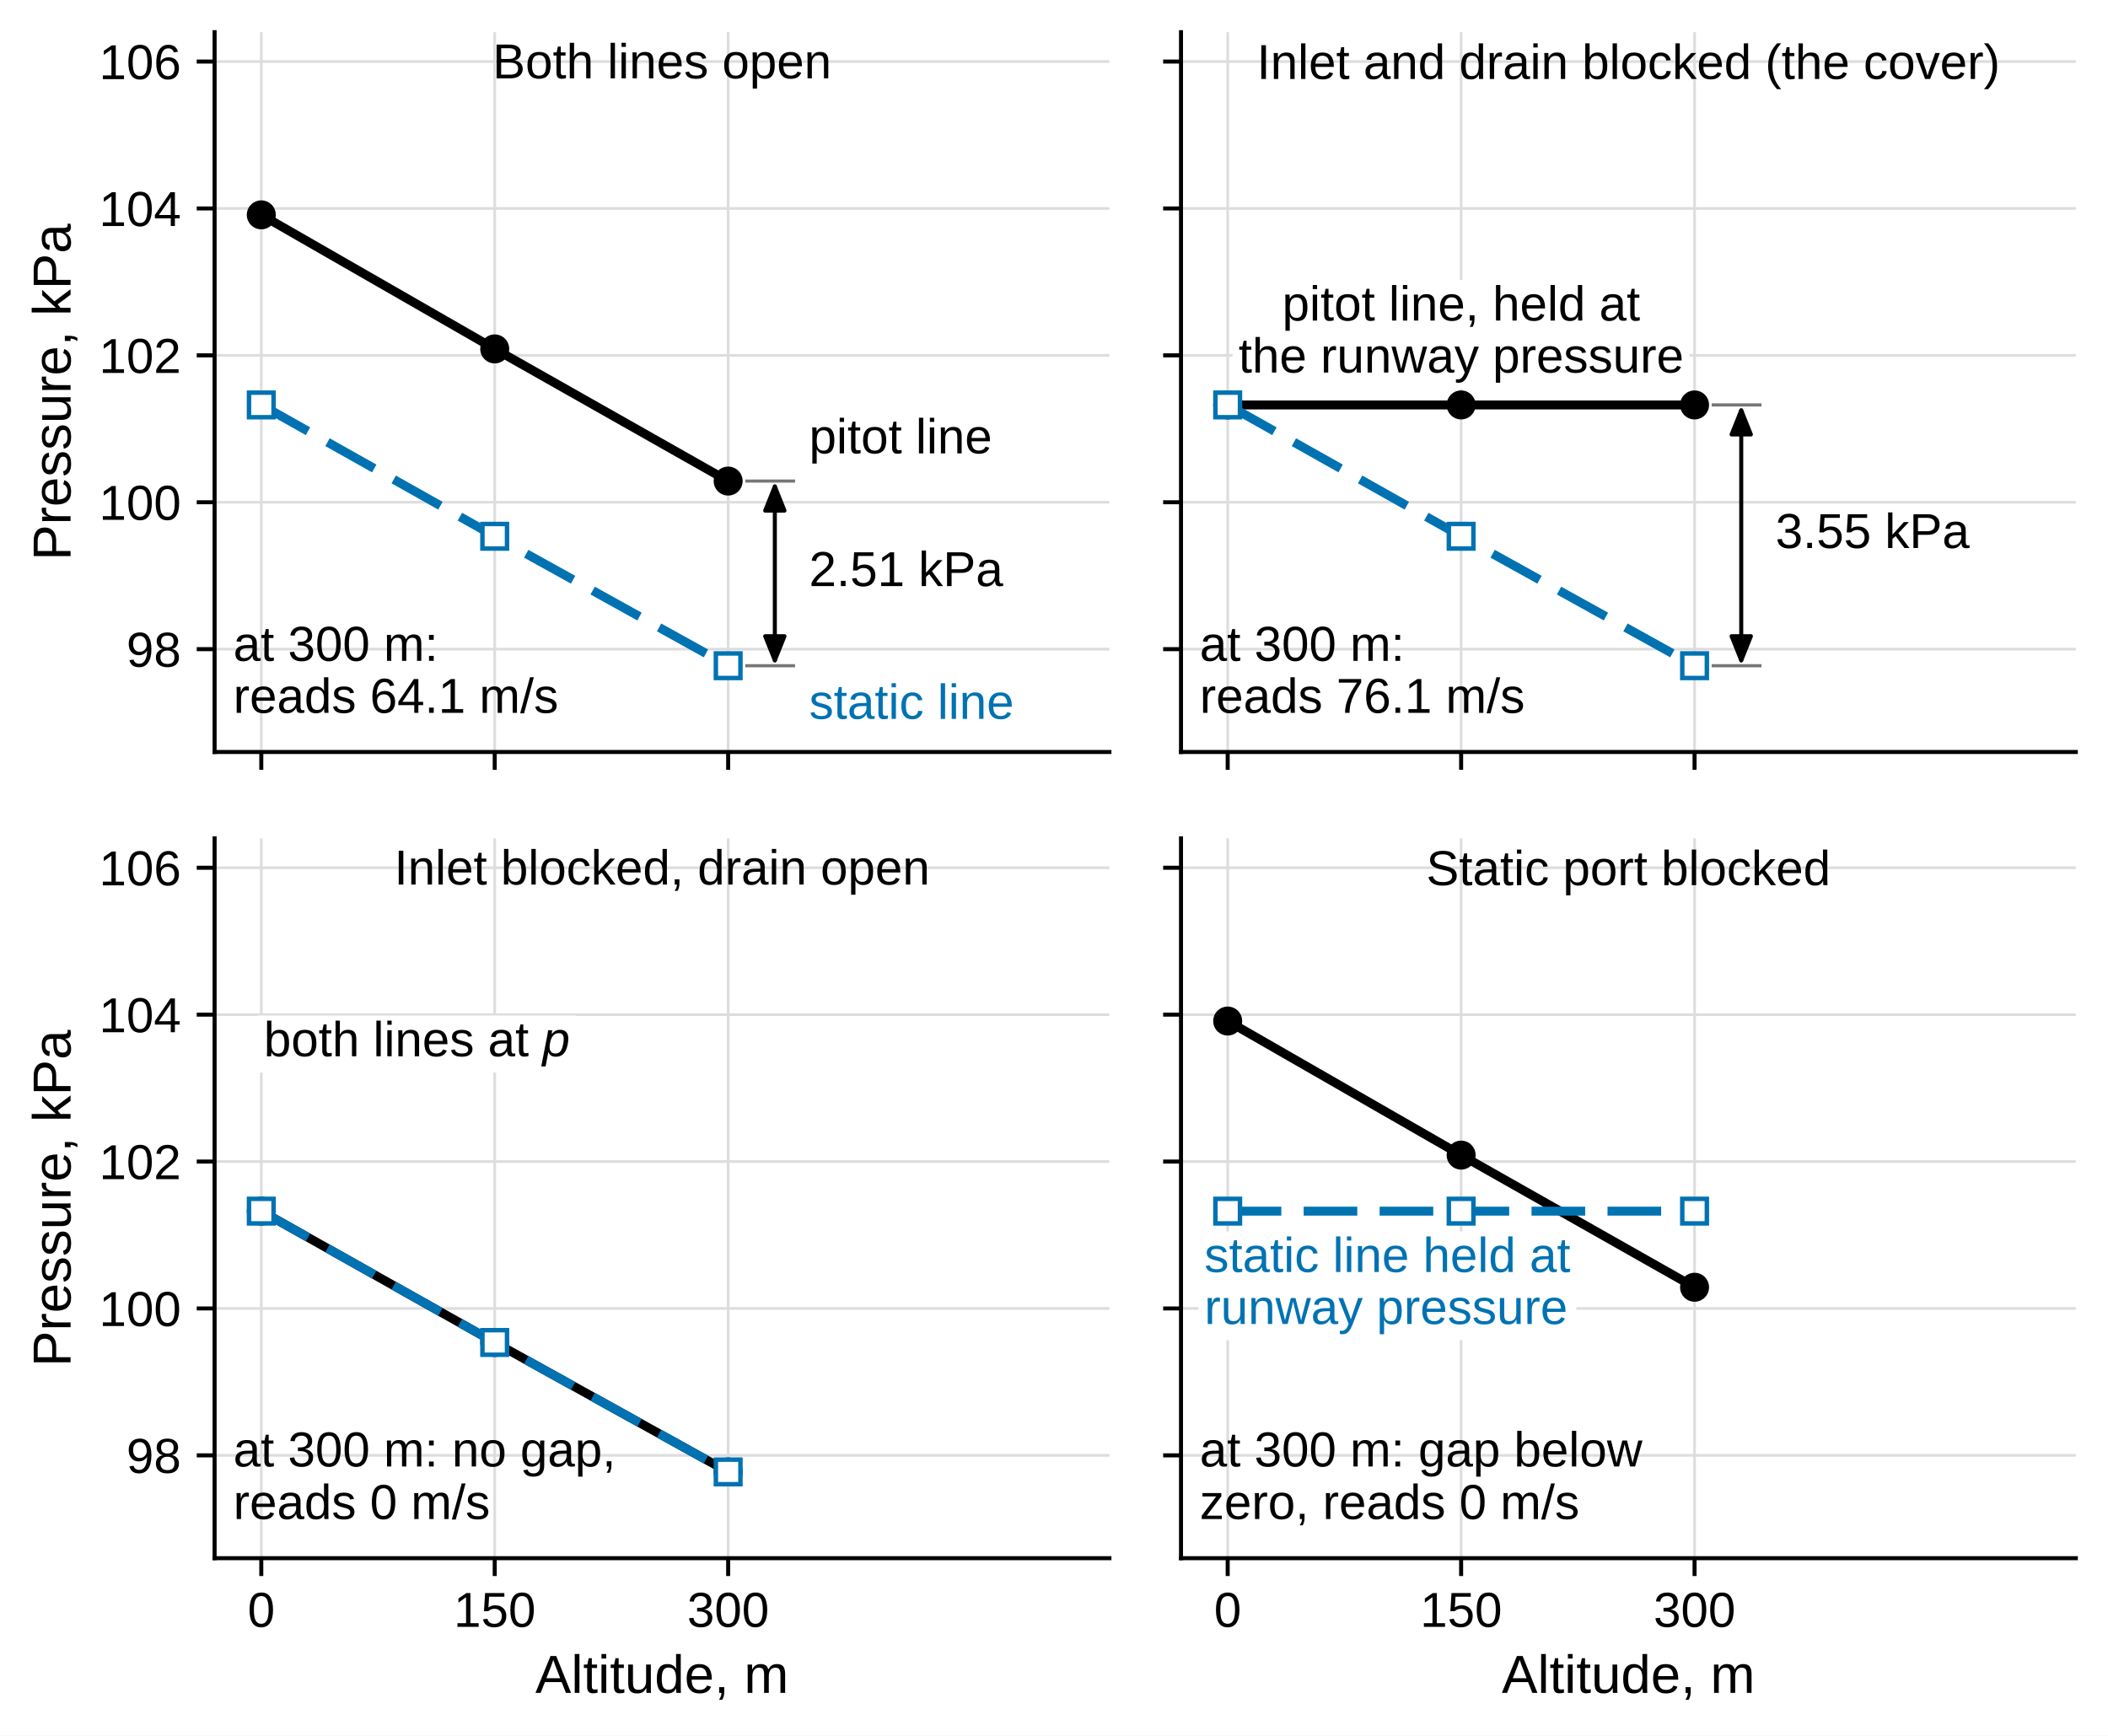
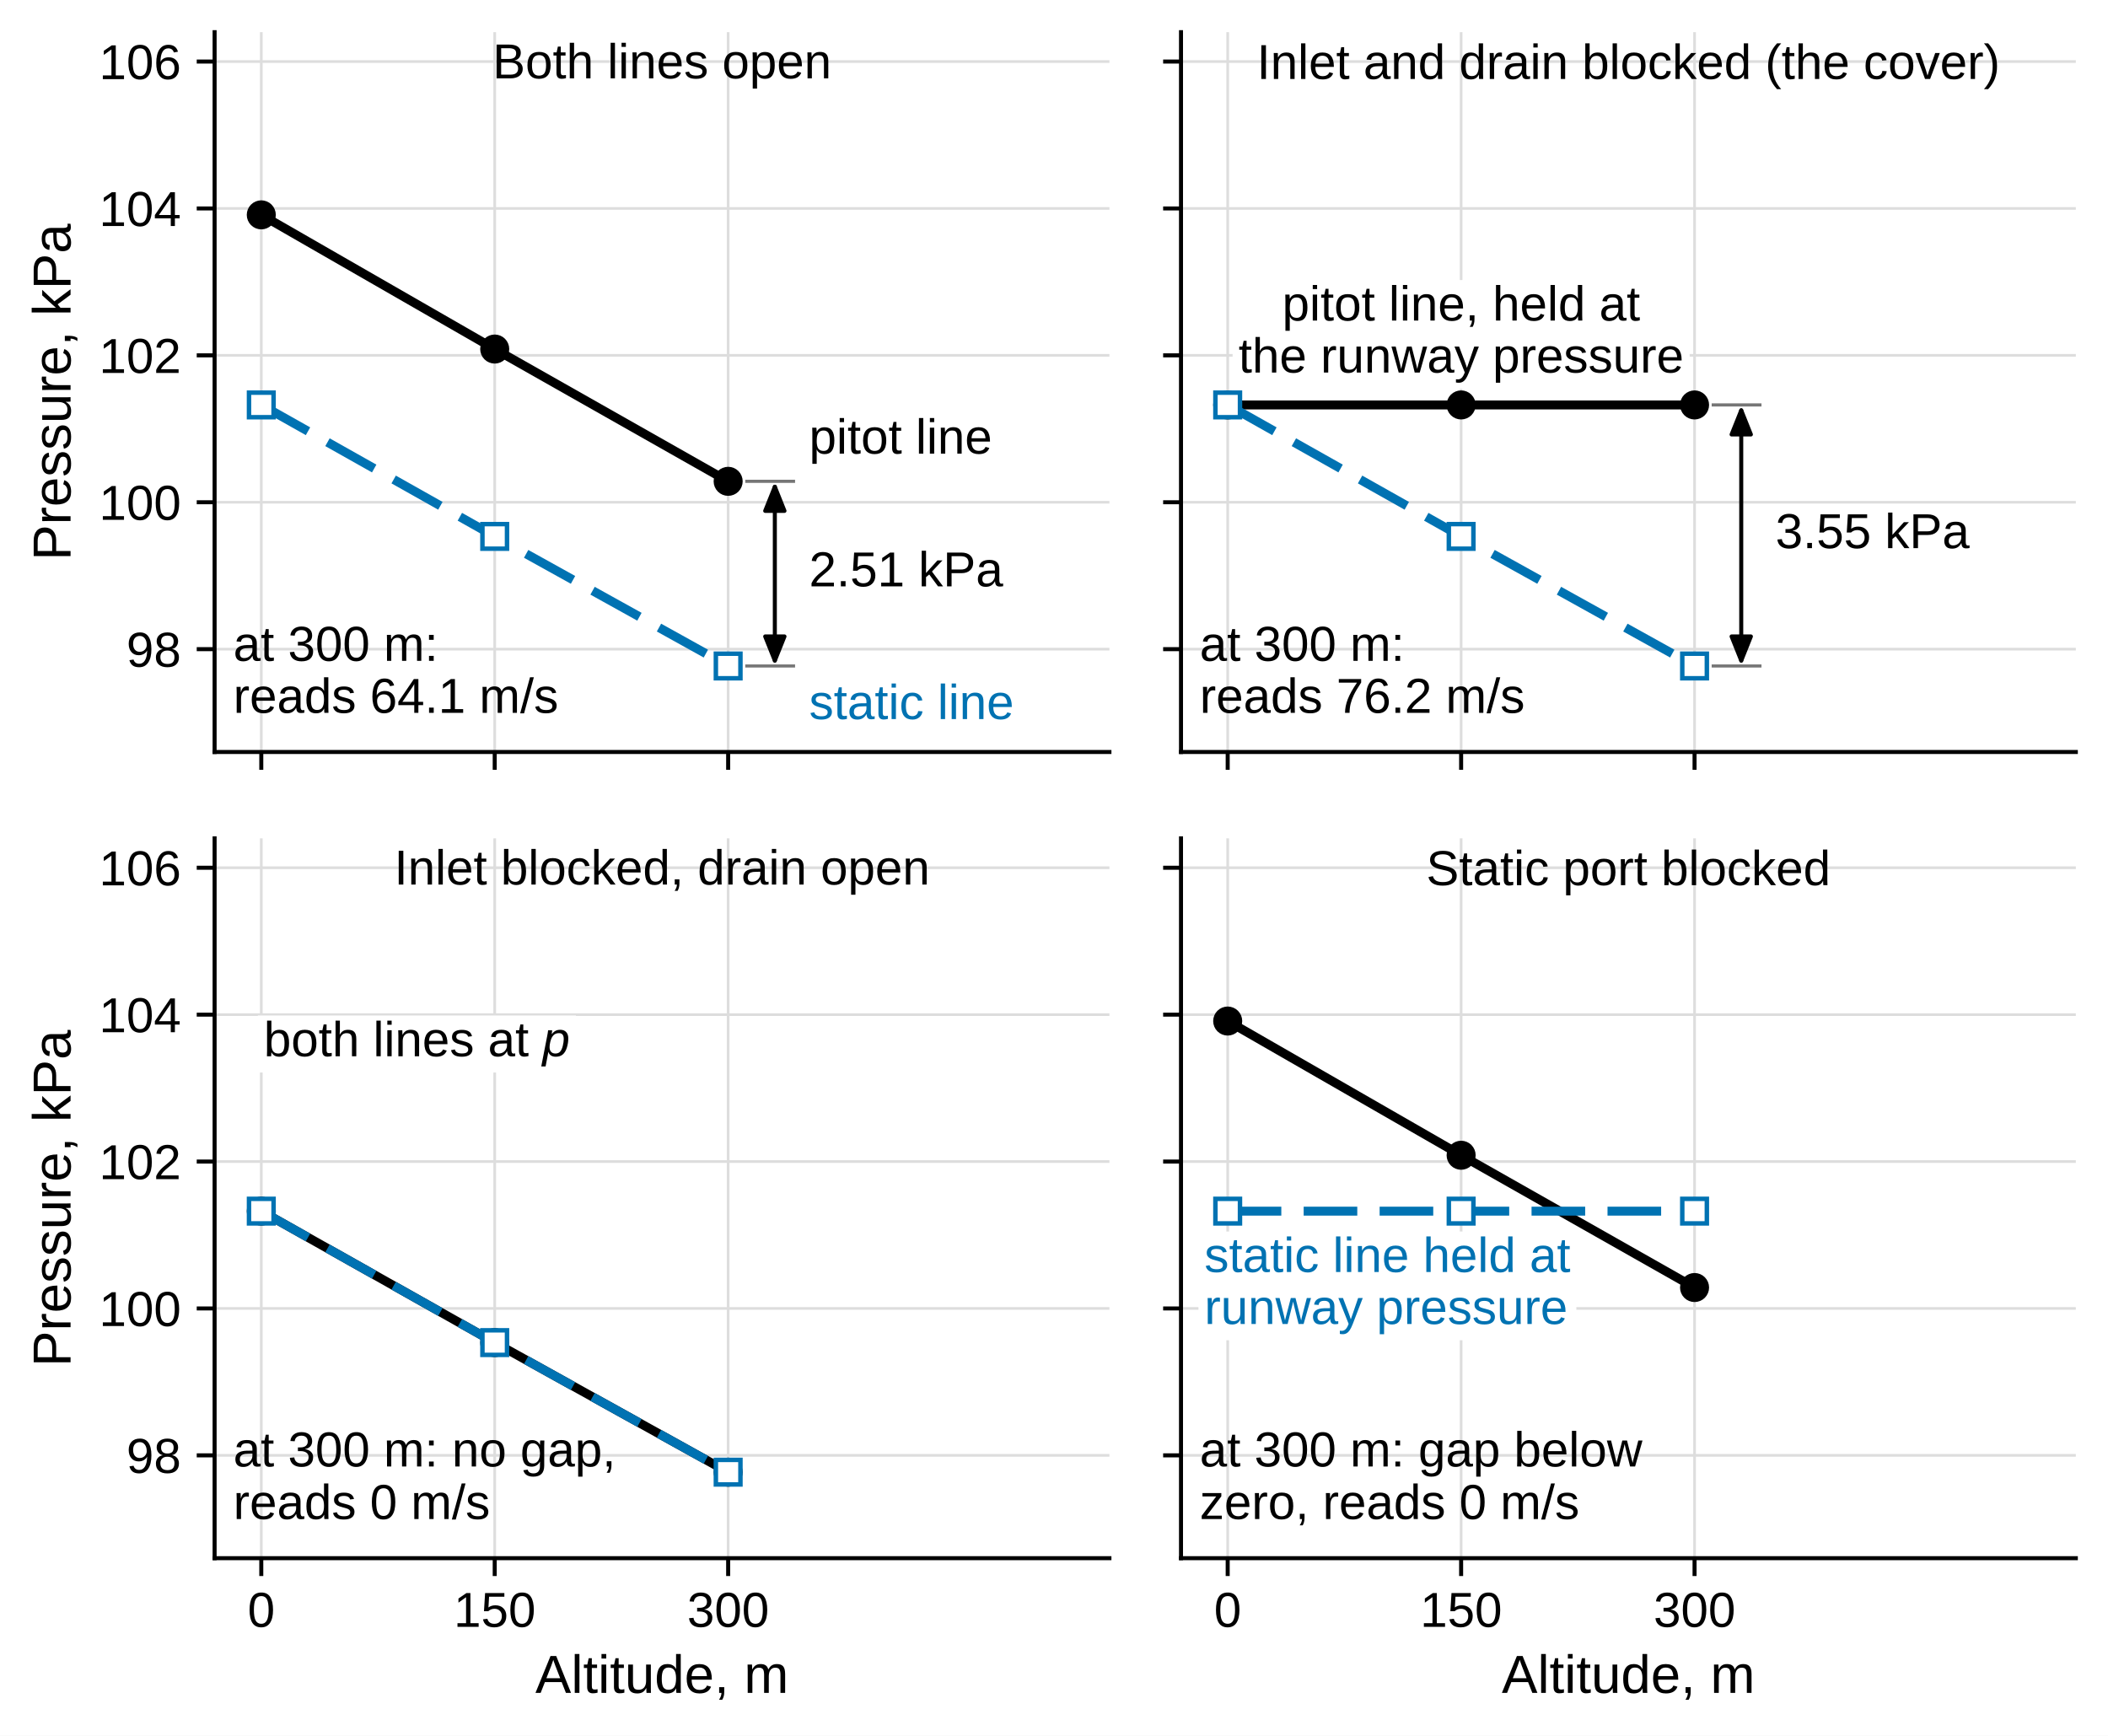
<svg xmlns="http://www.w3.org/2000/svg" xmlns:xlink="http://www.w3.org/1999/xlink" width="471.745pt" height="388.466pt" viewBox="0 0 471.745 388.466" version="1.1">
  <defs>
    <style type="text/css">*{stroke-linejoin: round; stroke-linecap: butt}</style>
  </defs>
  <g id="figure_1">
    <g id="patch_1">
      <path d="M 0 388.466  L 471.745 388.466  L 471.745 -0  L 0 -0  z " style="fill: #ffffff" />
    </g>
    <g id="axes_1">
      <g id="patch_2">
        <path d="M 48.025 168.3  L 248.275 168.3  L 248.275 7.2  L 48.025 7.2  z " style="fill: #ffffff" />
      </g>
      <g id="matplotlib.axis_1">
        <g id="xtick_1">
          <g id="line2d_1">
            <path d="M 58.473 168.3  L 58.473 7.2  " clip-path="url(#p7c0a501a76)" style="fill: none; stroke: #dddddd; stroke-width: 0.6; stroke-linecap: square" />
          </g>
          <g id="line2d_2">
            <defs>
              <path id="ma423321d28" d="M 0 0  L 0 4  " style="stroke: #000000; stroke-width: 0.9" />
            </defs>
            <g>
              <use xlink:href="#ma423321d28" x="58.473" y="168.3" style="stroke: #000000; stroke-width: 0.9" />
            </g>
          </g>
        </g>
        <g id="xtick_2">
          <g id="line2d_3">
            <path d="M 110.712 168.3  L 110.712 7.2  " clip-path="url(#p7c0a501a76)" style="fill: none; stroke: #dddddd; stroke-width: 0.6; stroke-linecap: square" />
          </g>
          <g id="line2d_4">
            <g>
              <use xlink:href="#ma423321d28" x="110.712" y="168.3" style="stroke: #000000; stroke-width: 0.9" />
            </g>
          </g>
        </g>
        <g id="xtick_3">
          <g id="line2d_5">
            <path d="M 162.952 168.3  L 162.952 7.2  " clip-path="url(#p7c0a501a76)" style="fill: none; stroke: #dddddd; stroke-width: 0.6; stroke-linecap: square" />
          </g>
          <g id="line2d_6">
            <g>
              <use xlink:href="#ma423321d28" x="162.952" y="168.3" style="stroke: #000000; stroke-width: 0.9" />
            </g>
          </g>
        </g>
      </g>
      <g id="matplotlib.axis_2">
        <g id="ytick_1">
          <g id="line2d_7">
            <path d="M 48.025 145.286  L 248.275 145.286  " clip-path="url(#p7c0a501a76)" style="fill: none; stroke: #dddddd; stroke-width: 0.6; stroke-linecap: square" />
          </g>
          <g id="line2d_8">
            <defs>
              <path id="ma8f5a18eb2" d="M 0 0  L -4 0  " style="stroke: #000000; stroke-width: 0.9" />
            </defs>
            <g>
              <use xlink:href="#ma8f5a18eb2" x="48.025" y="145.286" style="stroke: #000000; stroke-width: 0.9" />
            </g>
          </g>
          <g id="text_1">
            <text style="font-size: 11px; font-family: Arial, Helvetica, sans-serif; text-anchor: end" x="40.525" y="149.223" transform="rotate(-0 40.52547 149.2225)">98</text>
          </g>
        </g>
        <g id="ytick_2">
          <g id="line2d_9">
            <path d="M 48.025 112.408  L 248.275 112.408  " clip-path="url(#p7c0a501a76)" style="fill: none; stroke: #dddddd; stroke-width: 0.6; stroke-linecap: square" />
          </g>
          <g id="line2d_10">
            <g>
              <use xlink:href="#ma8f5a18eb2" x="48.025" y="112.408" style="stroke: #000000; stroke-width: 0.9" />
            </g>
          </g>
          <g id="text_2">
            <text style="font-size: 11px; font-family: Arial, Helvetica, sans-serif; text-anchor: end" x="40.525" y="116.345" transform="rotate(-0 40.52547 116.345)">100</text>
          </g>
        </g>
        <g id="ytick_3">
          <g id="line2d_11">
            <path d="M 48.025 79.531  L 248.275 79.531  " clip-path="url(#p7c0a501a76)" style="fill: none; stroke: #dddddd; stroke-width: 0.6; stroke-linecap: square" />
          </g>
          <g id="line2d_12">
            <g>
              <use xlink:href="#ma8f5a18eb2" x="48.025" y="79.531" style="stroke: #000000; stroke-width: 0.9" />
            </g>
          </g>
          <g id="text_3">
            <text style="font-size: 11px; font-family: Arial, Helvetica, sans-serif; text-anchor: end" x="40.525" y="83.467" transform="rotate(-0 40.52547 83.46741)">102</text>
          </g>
        </g>
        <g id="ytick_4">
          <g id="line2d_13">
            <path d="M 48.025 46.653  L 248.275 46.653  " clip-path="url(#p7c0a501a76)" style="fill: none; stroke: #dddddd; stroke-width: 0.6; stroke-linecap: square" />
          </g>
          <g id="line2d_14">
            <g>
              <use xlink:href="#ma8f5a18eb2" x="48.025" y="46.653" style="stroke: #000000; stroke-width: 0.9" />
            </g>
          </g>
          <g id="text_4">
            <text style="font-size: 11px; font-family: Arial, Helvetica, sans-serif; text-anchor: end" x="40.525" y="50.59" transform="rotate(-0 40.52547 50.58986)">104</text>
          </g>
        </g>
        <g id="ytick_5">
          <g id="line2d_15">
            <path d="M 48.025 13.776  L 248.275 13.776  " clip-path="url(#p7c0a501a76)" style="fill: none; stroke: #dddddd; stroke-width: 0.6; stroke-linecap: square" />
          </g>
          <g id="line2d_16">
            <g>
              <use xlink:href="#ma8f5a18eb2" x="48.025" y="13.776" style="stroke: #000000; stroke-width: 0.9" />
            </g>
          </g>
          <g id="text_5">
            <text style="font-size: 11px; font-family: Arial, Helvetica, sans-serif; text-anchor: end" x="40.525" y="17.712" transform="rotate(-0 40.52547 17.71231)">106</text>
          </g>
        </g>
        <g id="text_6">
          <text style="font-size: 12px; font-family: Arial, Helvetica, sans-serif; text-anchor: middle" x="15.789" y="87.75" transform="rotate(-90 15.78937 87.75)">Pressure, kPa</text>
        </g>
      </g>
      <g id="line2d_17">
-         <path d="M 167.131 107.665  L 177.579 107.665  " clip-path="url(#p7c0a501a76)" style="fill: none; stroke: #767676; stroke-width: 0.7; stroke-linecap: square" />
+         <path d="M 167.131 107.725  L 177.579 107.725  " clip-path="url(#p7c0a501a76)" style="fill: none; stroke: #767676; stroke-width: 0.7; stroke-linecap: square" />
      </g>
      <g id="line2d_18">
-         <path d="M 167.131 148.994  L 177.579 148.994  " clip-path="url(#p7c0a501a76)" style="fill: none; stroke: #767676; stroke-width: 0.7; stroke-linecap: square" />
+         <path d="M 167.131 149.052  L 177.579 149.052  " clip-path="url(#p7c0a501a76)" style="fill: none; stroke: #767676; stroke-width: 0.7; stroke-linecap: square" />
      </g>
      <g id="patch_3">
        <path d="M 48.025 168.3  L 48.025 7.2  " style="fill: none; stroke: #000000; stroke-width: 0.9; stroke-linejoin: miter; stroke-linecap: square" />
      </g>
      <g id="patch_4">
        <path d="M 48.025 168.3  L 248.275 168.3  " style="fill: none; stroke: #000000; stroke-width: 0.9; stroke-linejoin: miter; stroke-linecap: square" />
      </g>
      <g id="patch_5">
-         <path d="M 173.399 147.782  Q 173.399 128.329 173.399 108.876  " style="fill: none; stroke: #000000; stroke-width: 0.9; stroke-linecap: round" />
-         <path d="M 175.559 142.382  L 173.399 147.782  L 171.239 142.382  z " style="stroke: #000000; stroke-width: 0.9; stroke-linecap: round" />
-         <path d="M 171.239 114.276  L 173.399 108.876  L 175.559 114.276  z " style="stroke: #000000; stroke-width: 0.9; stroke-linecap: round" />
+         <path d="M 173.399 147.841  Q 173.399 128.388 173.399 108.936  " style="fill: none; stroke: #000000; stroke-width: 0.9; stroke-linecap: round" />
+         <path d="M 175.559 142.441  L 173.399 147.841  L 171.239 142.441  z " style="stroke: #000000; stroke-width: 0.9; stroke-linecap: round" />
+         <path d="M 171.239 114.336  L 173.399 108.936  L 175.559 114.336  z " style="stroke: #000000; stroke-width: 0.9; stroke-linecap: round" />
      </g>
      <g id="line2d_19">
-         <path d="M 58.473 48.086  L 110.712 78.089  L 162.952 107.665  " clip-path="url(#p7c0a501a76)" style="fill: none; stroke: #000000; stroke-width: 2; stroke-linecap: square" />
+         <path d="M 58.473 48.086  L 110.712 78.12  L 162.952 107.725  " clip-path="url(#p7c0a501a76)" style="fill: none; stroke: #000000; stroke-width: 2; stroke-linecap: square" />
        <defs>
          <path id="m472bde719c" d="M 0 2.75  C 0.729 2.75 1.429 2.46 1.945 1.945  C 2.46 1.429 2.75 0.729 2.75 0  C 2.75 -0.729 2.46 -1.429 1.945 -1.945  C 1.429 -2.46 0.729 -2.75 0 -2.75  C -0.729 -2.75 -1.429 -2.46 -1.945 -1.945  C -2.46 -1.429 -2.75 -0.729 -2.75 0  C -2.75 0.729 -2.46 1.429 -1.945 1.945  C -1.429 2.46 -0.729 2.75 0 2.75  z " style="stroke: #000000" />
        </defs>
        <g clip-path="url(#p7c0a501a76)">
          <use xlink:href="#m472bde719c" x="58.473" y="48.086" style="stroke: #000000" />
-           <use xlink:href="#m472bde719c" x="110.712" y="78.089" style="stroke: #000000" />
-           <use xlink:href="#m472bde719c" x="162.952" y="107.665" style="stroke: #000000" />
+           <use xlink:href="#m472bde719c" x="110.712" y="78.12" style="stroke: #000000" />
+           <use xlink:href="#m472bde719c" x="162.952" y="107.725" style="stroke: #000000" />
        </g>
      </g>
      <g id="line2d_20">
-         <path d="M 58.473 90.627  L 110.712 120.021  L 162.952 148.994  " clip-path="url(#p7c0a501a76)" style="fill: none; stroke-dasharray: 12,5; stroke-dashoffset: 0; stroke: #0072b2; stroke-width: 2" />
+         <path d="M 58.473 90.627  L 110.712 120.051  L 162.952 149.052  " clip-path="url(#p7c0a501a76)" style="fill: none; stroke-dasharray: 12,5; stroke-dashoffset: 0; stroke: #0072b2; stroke-width: 2" />
        <defs>
          <path id="m62a5a2912b" d="M -2.75 2.75  L 2.75 2.75  L 2.75 -2.75  L -2.75 -2.75  z " style="stroke: #0072b2; stroke-linejoin: miter" />
        </defs>
        <g clip-path="url(#p7c0a501a76)">
          <use xlink:href="#m62a5a2912b" x="58.473" y="90.627" style="fill: #ffffff; stroke: #0072b2; stroke-linejoin: miter" />
-           <use xlink:href="#m62a5a2912b" x="110.712" y="120.021" style="fill: #ffffff; stroke: #0072b2; stroke-linejoin: miter" />
-           <use xlink:href="#m62a5a2912b" x="162.952" y="148.994" style="fill: #ffffff; stroke: #0072b2; stroke-linejoin: miter" />
+           <use xlink:href="#m62a5a2912b" x="110.712" y="120.051" style="fill: #ffffff; stroke: #0072b2; stroke-linejoin: miter" />
+           <use xlink:href="#m62a5a2912b" x="162.952" y="149.052" style="fill: #ffffff; stroke: #0072b2; stroke-linejoin: miter" />
        </g>
      </g>
      <g id="text_7">
        <g id="patch_6">
-           <path d="M 179.741 134.679  L 225.798 134.679  L 225.798 121.979  L 179.741 121.979  z " style="fill: #ffffff" />
-         </g>
-         <text style="font-size: 11px; font-family: Arial, Helvetica, sans-serif; text-anchor: start" x="181.061" y="131.173" transform="rotate(-0 181.0611 131.1729)">2.51 kPa</text>
+           <path d="M 179.741 134.738  L 225.798 134.738  L 225.798 122.039  L 179.741 122.039  z " style="fill: #ffffff" />
+         </g>
+         <text style="font-size: 11px; font-family: Arial, Helvetica, sans-serif; text-anchor: start" x="181.061" y="131.232" transform="rotate(-0 181.0611 131.2322)">2.51 kPa</text>
      </g>
      <g id="text_8">
        <text style="font-size: 11px; font-family: Arial, Helvetica, sans-serif" transform="translate(52.2046 147.9037)">at 300 m:</text>
        <text style="font-size: 11px; font-family: Arial, Helvetica, sans-serif" transform="translate(52.2046 159.5382)">reads 64.1 m/s</text>
      </g>
      <g id="text_9">
        <text style="font-size: 11px; font-family: Arial, Helvetica, sans-serif; text-anchor: middle" x="148.15" y="17.539" transform="rotate(-0 148.1505 17.53941)">Both lines open</text>
      </g>
      <g id="text_10">
        <g id="patch_7">
-           <path d="M 179.741 104.973  L 223.349 104.973  L 223.349 92.273  L 179.741 92.273  z " style="fill: #ffffff" />
-         </g>
-         <text style="font-size: 11px; font-family: Arial, Helvetica, sans-serif; text-anchor: start" x="181.061" y="101.467" transform="rotate(-0 181.0611 101.4669)">pitot line</text>
+           <path d="M 179.741 105.033  L 223.349 105.033  L 223.349 92.333  L 179.741 92.333  z " style="fill: #ffffff" />
+         </g>
+         <text style="font-size: 11px; font-family: Arial, Helvetica, sans-serif; text-anchor: start" x="181.061" y="101.527" transform="rotate(-0 181.0611 101.5269)">pitot line</text>
      </g>
      <g id="text_11">
        <g id="patch_8">
-           <path d="M 179.741 164.385  L 228.232 164.385  L 228.232 151.685  L 179.741 151.685  z " style="fill: #ffffff" />
-         </g>
-         <text style="font-size: 11px; font-family: Arial, Helvetica, sans-serif; text-anchor: start; fill: #0072b2" x="181.061" y="160.879" transform="rotate(-0 181.0611 160.879)">static line</text>
+           <path d="M 179.741 164.444  L 228.232 164.444  L 228.232 151.744  L 179.741 151.744  z " style="fill: #ffffff" />
+         </g>
+         <text style="font-size: 11px; font-family: Arial, Helvetica, sans-serif; text-anchor: start; fill: #0072b2" x="181.061" y="160.937" transform="rotate(-0 181.0611 160.9375)">static line</text>
      </g>
    </g>
    <g id="axes_2">
      <g id="patch_9">
        <path d="M 264.295 168.3  L 464.545 168.3  L 464.545 7.2  L 264.295 7.2  z " style="fill: #ffffff" />
      </g>
      <g id="matplotlib.axis_3">
        <g id="xtick_4">
          <g id="line2d_21">
            <path d="M 274.743 168.3  L 274.743 7.2  " clip-path="url(#pd00c59459a)" style="fill: none; stroke: #dddddd; stroke-width: 0.6; stroke-linecap: square" />
          </g>
          <g id="line2d_22">
            <g>
              <use xlink:href="#ma423321d28" x="274.743" y="168.3" style="stroke: #000000; stroke-width: 0.9" />
            </g>
          </g>
        </g>
        <g id="xtick_5">
          <g id="line2d_23">
            <path d="M 326.982 168.3  L 326.982 7.2  " clip-path="url(#pd00c59459a)" style="fill: none; stroke: #dddddd; stroke-width: 0.6; stroke-linecap: square" />
          </g>
          <g id="line2d_24">
            <g>
              <use xlink:href="#ma423321d28" x="326.982" y="168.3" style="stroke: #000000; stroke-width: 0.9" />
            </g>
          </g>
        </g>
        <g id="xtick_6">
          <g id="line2d_25">
            <path d="M 379.222 168.3  L 379.222 7.2  " clip-path="url(#pd00c59459a)" style="fill: none; stroke: #dddddd; stroke-width: 0.6; stroke-linecap: square" />
          </g>
          <g id="line2d_26">
            <g>
              <use xlink:href="#ma423321d28" x="379.222" y="168.3" style="stroke: #000000; stroke-width: 0.9" />
            </g>
          </g>
        </g>
      </g>
      <g id="matplotlib.axis_4">
        <g id="ytick_6">
          <g id="line2d_27">
            <path d="M 264.295 145.286  L 464.545 145.286  " clip-path="url(#pd00c59459a)" style="fill: none; stroke: #dddddd; stroke-width: 0.6; stroke-linecap: square" />
          </g>
          <g id="line2d_28">
            <g>
              <use xlink:href="#ma8f5a18eb2" x="264.295" y="145.286" style="stroke: #000000; stroke-width: 0.9" />
            </g>
          </g>
        </g>
        <g id="ytick_7">
          <g id="line2d_29">
            <path d="M 264.295 112.408  L 464.545 112.408  " clip-path="url(#pd00c59459a)" style="fill: none; stroke: #dddddd; stroke-width: 0.6; stroke-linecap: square" />
          </g>
          <g id="line2d_30">
            <g>
              <use xlink:href="#ma8f5a18eb2" x="264.295" y="112.408" style="stroke: #000000; stroke-width: 0.9" />
            </g>
          </g>
        </g>
        <g id="ytick_8">
          <g id="line2d_31">
            <path d="M 264.295 79.531  L 464.545 79.531  " clip-path="url(#pd00c59459a)" style="fill: none; stroke: #dddddd; stroke-width: 0.6; stroke-linecap: square" />
          </g>
          <g id="line2d_32">
            <g>
              <use xlink:href="#ma8f5a18eb2" x="264.295" y="79.531" style="stroke: #000000; stroke-width: 0.9" />
            </g>
          </g>
        </g>
        <g id="ytick_9">
          <g id="line2d_33">
            <path d="M 264.295 46.653  L 464.545 46.653  " clip-path="url(#pd00c59459a)" style="fill: none; stroke: #dddddd; stroke-width: 0.6; stroke-linecap: square" />
          </g>
          <g id="line2d_34">
            <g>
              <use xlink:href="#ma8f5a18eb2" x="264.295" y="46.653" style="stroke: #000000; stroke-width: 0.9" />
            </g>
          </g>
        </g>
        <g id="ytick_10">
          <g id="line2d_35">
            <path d="M 264.295 13.776  L 464.545 13.776  " clip-path="url(#pd00c59459a)" style="fill: none; stroke: #dddddd; stroke-width: 0.6; stroke-linecap: square" />
          </g>
          <g id="line2d_36">
            <g>
              <use xlink:href="#ma8f5a18eb2" x="264.295" y="13.776" style="stroke: #000000; stroke-width: 0.9" />
            </g>
          </g>
        </g>
      </g>
      <g id="line2d_37">
        <path d="M 383.401 90.627  L 393.849 90.627  " clip-path="url(#pd00c59459a)" style="fill: none; stroke: #767676; stroke-width: 0.7; stroke-linecap: square" />
      </g>
      <g id="line2d_38">
-         <path d="M 383.401 148.994  L 393.849 148.994  " clip-path="url(#pd00c59459a)" style="fill: none; stroke: #767676; stroke-width: 0.7; stroke-linecap: square" />
+         <path d="M 383.401 149.052  L 393.849 149.052  " clip-path="url(#pd00c59459a)" style="fill: none; stroke: #767676; stroke-width: 0.7; stroke-linecap: square" />
      </g>
      <g id="patch_10">
        <path d="M 264.295 168.3  L 264.295 7.2  " style="fill: none; stroke: #000000; stroke-width: 0.9; stroke-linejoin: miter; stroke-linecap: square" />
      </g>
      <g id="patch_11">
        <path d="M 264.295 168.3  L 464.545 168.3  " style="fill: none; stroke: #000000; stroke-width: 0.9; stroke-linejoin: miter; stroke-linecap: square" />
      </g>
      <g id="patch_12">
-         <path d="M 389.669 147.782  Q 389.669 119.81 389.669 91.838  " style="fill: none; stroke: #000000; stroke-width: 0.9; stroke-linecap: round" />
-         <path d="M 391.829 142.382  L 389.669 147.782  L 387.509 142.382  z " style="stroke: #000000; stroke-width: 0.9; stroke-linecap: round" />
+         <path d="M 389.669 147.841  Q 389.669 119.84 389.669 91.838  " style="fill: none; stroke: #000000; stroke-width: 0.9; stroke-linecap: round" />
+         <path d="M 391.829 142.441  L 389.669 147.841  L 387.509 142.441  z " style="stroke: #000000; stroke-width: 0.9; stroke-linecap: round" />
        <path d="M 387.509 97.238  L 389.669 91.838  L 391.829 97.238  z " style="stroke: #000000; stroke-width: 0.9; stroke-linecap: round" />
      </g>
      <g id="line2d_39">
        <path d="M 274.743 90.627  L 326.982 90.627  L 379.222 90.627  " clip-path="url(#pd00c59459a)" style="fill: none; stroke: #000000; stroke-width: 2; stroke-linecap: square" />
        <g clip-path="url(#pd00c59459a)">
          <use xlink:href="#m472bde719c" x="274.743" y="90.627" style="stroke: #000000" />
          <use xlink:href="#m472bde719c" x="326.982" y="90.627" style="stroke: #000000" />
          <use xlink:href="#m472bde719c" x="379.222" y="90.627" style="stroke: #000000" />
        </g>
      </g>
      <g id="line2d_40">
-         <path d="M 274.743 90.627  L 326.982 120.021  L 379.222 148.994  " clip-path="url(#pd00c59459a)" style="fill: none; stroke-dasharray: 12,5; stroke-dashoffset: 0; stroke: #0072b2; stroke-width: 2" />
+         <path d="M 274.743 90.627  L 326.982 120.051  L 379.222 149.052  " clip-path="url(#pd00c59459a)" style="fill: none; stroke-dasharray: 12,5; stroke-dashoffset: 0; stroke: #0072b2; stroke-width: 2" />
        <g clip-path="url(#pd00c59459a)">
          <use xlink:href="#m62a5a2912b" x="274.743" y="90.627" style="fill: #ffffff; stroke: #0072b2; stroke-linejoin: miter" />
-           <use xlink:href="#m62a5a2912b" x="326.982" y="120.021" style="fill: #ffffff; stroke: #0072b2; stroke-linejoin: miter" />
-           <use xlink:href="#m62a5a2912b" x="379.222" y="148.994" style="fill: #ffffff; stroke: #0072b2; stroke-linejoin: miter" />
+           <use xlink:href="#m62a5a2912b" x="326.982" y="120.051" style="fill: #ffffff; stroke: #0072b2; stroke-linejoin: miter" />
+           <use xlink:href="#m62a5a2912b" x="379.222" y="149.052" style="fill: #ffffff; stroke: #0072b2; stroke-linejoin: miter" />
        </g>
      </g>
      <g id="text_12">
        <g id="patch_13">
-           <path d="M 396.011 126.16  L 442.068 126.16  L 442.068 113.46  L 396.011 113.46  z " style="fill: #ffffff" />
-         </g>
-         <text style="font-size: 11px; font-family: Arial, Helvetica, sans-serif; text-anchor: start" x="397.331" y="122.654" transform="rotate(-0 397.3311 122.6541)">3.55 kPa</text>
+           <path d="M 396.011 126.19  L 442.068 126.19  L 442.068 113.49  L 396.011 113.49  z " style="fill: #ffffff" />
+         </g>
+         <text style="font-size: 11px; font-family: Arial, Helvetica, sans-serif; text-anchor: start" x="397.331" y="122.683" transform="rotate(-0 397.3311 122.6833)">3.55 kPa</text>
      </g>
      <g id="text_13">
        <text style="font-size: 11px; font-family: Arial, Helvetica, sans-serif" transform="translate(268.4746 147.9037)">at 300 m:</text>
-         <text style="font-size: 11px; font-family: Arial, Helvetica, sans-serif" transform="translate(268.4746 159.5382)">reads 76.1 m/s</text>
+         <text style="font-size: 11px; font-family: Arial, Helvetica, sans-serif" transform="translate(268.4746 159.5382)">reads 76.2 m/s</text>
      </g>
      <g id="text_14">
        <text style="font-size: 11px; font-family: Arial, Helvetica, sans-serif; text-anchor: middle" x="364.42" y="17.673" transform="rotate(-0 364.4205 17.67347)">Inlet and drain blocked (the cover)</text>
      </g>
      <g id="text_15">
        <g id="patch_14">
          <path d="M 275.836 87.015  L 378.129 87.015  L 378.129 62.681  L 275.836 62.681  z " style="fill: #ffffff" />
        </g>
        <text style="font-size: 11px; font-family: Arial, Helvetica, sans-serif" transform="translate(286.9304 71.74543)">pitot line, held at</text>
        <text style="font-size: 11px; font-family: Arial, Helvetica, sans-serif" transform="translate(277.1559 83.38)">the runway pressure</text>
      </g>
    </g>
    <g id="axes_3">
      <g id="patch_15">
        <path d="M 48.025 348.732  L 248.275 348.732  L 248.275 187.632  L 48.025 187.632  z " style="fill: #ffffff" />
      </g>
      <g id="matplotlib.axis_5">
        <g id="xtick_7">
          <g id="line2d_41">
            <path d="M 58.473 348.732  L 58.473 187.632  " clip-path="url(#p4c751b487a)" style="fill: none; stroke: #dddddd; stroke-width: 0.6; stroke-linecap: square" />
          </g>
          <g id="line2d_42">
            <g>
              <use xlink:href="#ma423321d28" x="58.473" y="348.732" style="stroke: #000000; stroke-width: 0.9" />
            </g>
          </g>
          <g id="text_16">
            <text style="font-size: 11px; font-family: Arial, Helvetica, sans-serif; text-anchor: middle" x="58.473" y="364.106" transform="rotate(-0 58.4733 364.1056)">0</text>
          </g>
        </g>
        <g id="xtick_8">
          <g id="line2d_43">
            <path d="M 110.712 348.732  L 110.712 187.632  " clip-path="url(#p4c751b487a)" style="fill: none; stroke: #dddddd; stroke-width: 0.6; stroke-linecap: square" />
          </g>
          <g id="line2d_44">
            <g>
              <use xlink:href="#ma423321d28" x="110.712" y="348.732" style="stroke: #000000; stroke-width: 0.9" />
            </g>
          </g>
          <g id="text_17">
            <text style="font-size: 11px; font-family: Arial, Helvetica, sans-serif; text-anchor: middle" x="110.712" y="364.106" transform="rotate(-0 110.7124 364.1056)">150</text>
          </g>
        </g>
        <g id="xtick_9">
          <g id="line2d_45">
            <path d="M 162.952 348.732  L 162.952 187.632  " clip-path="url(#p4c751b487a)" style="fill: none; stroke: #dddddd; stroke-width: 0.6; stroke-linecap: square" />
          </g>
          <g id="line2d_46">
            <g>
              <use xlink:href="#ma423321d28" x="162.952" y="348.732" style="stroke: #000000; stroke-width: 0.9" />
            </g>
          </g>
          <g id="text_18">
            <text style="font-size: 11px; font-family: Arial, Helvetica, sans-serif; text-anchor: middle" x="162.952" y="364.106" transform="rotate(-0 162.9516 364.1056)">300</text>
          </g>
        </g>
        <g id="text_19">
          <text style="font-size: 12px; font-family: Arial, Helvetica, sans-serif; text-anchor: middle" x="148.15" y="378.881" transform="rotate(-0 148.1505 378.8812)">Altitude, m</text>
        </g>
      </g>
      <g id="matplotlib.axis_6">
        <g id="ytick_11">
          <g id="line2d_47">
            <path d="M 48.025 325.718  L 248.275 325.718  " clip-path="url(#p4c751b487a)" style="fill: none; stroke: #dddddd; stroke-width: 0.6; stroke-linecap: square" />
          </g>
          <g id="line2d_48">
            <g>
              <use xlink:href="#ma8f5a18eb2" x="48.025" y="325.718" style="stroke: #000000; stroke-width: 0.9" />
            </g>
          </g>
          <g id="text_20">
            <text style="font-size: 11px; font-family: Arial, Helvetica, sans-serif; text-anchor: end" x="40.525" y="329.655" transform="rotate(-0 40.52547 329.6545)">98</text>
          </g>
        </g>
        <g id="ytick_12">
          <g id="line2d_49">
            <path d="M 48.025 292.84  L 248.275 292.84  " clip-path="url(#p4c751b487a)" style="fill: none; stroke: #dddddd; stroke-width: 0.6; stroke-linecap: square" />
          </g>
          <g id="line2d_50">
            <g>
              <use xlink:href="#ma8f5a18eb2" x="48.025" y="292.84" style="stroke: #000000; stroke-width: 0.9" />
            </g>
          </g>
          <g id="text_21">
            <text style="font-size: 11px; font-family: Arial, Helvetica, sans-serif; text-anchor: end" x="40.525" y="296.777" transform="rotate(-0 40.52547 296.777)">100</text>
          </g>
        </g>
        <g id="ytick_13">
          <g id="line2d_51">
            <path d="M 48.025 259.963  L 248.275 259.963  " clip-path="url(#p4c751b487a)" style="fill: none; stroke: #dddddd; stroke-width: 0.6; stroke-linecap: square" />
          </g>
          <g id="line2d_52">
            <g>
              <use xlink:href="#ma8f5a18eb2" x="48.025" y="259.963" style="stroke: #000000; stroke-width: 0.9" />
            </g>
          </g>
          <g id="text_22">
            <text style="font-size: 11px; font-family: Arial, Helvetica, sans-serif; text-anchor: end" x="40.525" y="263.899" transform="rotate(-0 40.52547 263.8994)">102</text>
          </g>
        </g>
        <g id="ytick_14">
          <g id="line2d_53">
            <path d="M 48.025 227.085  L 248.275 227.085  " clip-path="url(#p4c751b487a)" style="fill: none; stroke: #dddddd; stroke-width: 0.6; stroke-linecap: square" />
          </g>
          <g id="line2d_54">
            <g>
              <use xlink:href="#ma8f5a18eb2" x="48.025" y="227.085" style="stroke: #000000; stroke-width: 0.9" />
            </g>
          </g>
          <g id="text_23">
            <text style="font-size: 11px; font-family: Arial, Helvetica, sans-serif; text-anchor: end" x="40.525" y="231.022" transform="rotate(-0 40.52547 231.0219)">104</text>
          </g>
        </g>
        <g id="ytick_15">
          <g id="line2d_55">
            <path d="M 48.025 194.208  L 248.275 194.208  " clip-path="url(#p4c751b487a)" style="fill: none; stroke: #dddddd; stroke-width: 0.6; stroke-linecap: square" />
          </g>
          <g id="line2d_56">
            <g>
              <use xlink:href="#ma8f5a18eb2" x="48.025" y="194.208" style="stroke: #000000; stroke-width: 0.9" />
            </g>
          </g>
          <g id="text_24">
            <text style="font-size: 11px; font-family: Arial, Helvetica, sans-serif; text-anchor: end" x="40.525" y="198.144" transform="rotate(-0 40.52547 198.1443)">106</text>
          </g>
        </g>
        <g id="text_25">
          <text style="font-size: 12px; font-family: Arial, Helvetica, sans-serif; text-anchor: middle" x="15.789" y="268.182" transform="rotate(-90 15.78937 268.182)">Pressure, kPa</text>
        </g>
      </g>
      <g id="patch_16">
        <path d="M 48.025 348.732  L 48.025 187.632  " style="fill: none; stroke: #000000; stroke-width: 0.9; stroke-linejoin: miter; stroke-linecap: square" />
      </g>
      <g id="patch_17">
        <path d="M 48.025 348.732  L 248.275 348.732  " style="fill: none; stroke: #000000; stroke-width: 0.9; stroke-linejoin: miter; stroke-linecap: square" />
      </g>
      <g id="line2d_57">
-         <path d="M 58.473 271.059  L 110.712 300.453  L 162.952 329.426  " clip-path="url(#p4c751b487a)" style="fill: none; stroke: #000000; stroke-width: 2; stroke-linecap: square" />
+         <path d="M 58.473 271.059  L 110.712 300.483  L 162.952 329.484  " clip-path="url(#p4c751b487a)" style="fill: none; stroke: #000000; stroke-width: 2; stroke-linecap: square" />
        <g clip-path="url(#p4c751b487a)">
          <use xlink:href="#m472bde719c" x="58.473" y="271.059" style="stroke: #000000" />
-           <use xlink:href="#m472bde719c" x="110.712" y="300.453" style="stroke: #000000" />
-           <use xlink:href="#m472bde719c" x="162.952" y="329.426" style="stroke: #000000" />
+           <use xlink:href="#m472bde719c" x="110.712" y="300.483" style="stroke: #000000" />
+           <use xlink:href="#m472bde719c" x="162.952" y="329.484" style="stroke: #000000" />
        </g>
      </g>
      <g id="line2d_58">
-         <path d="M 58.473 271.059  L 110.712 300.453  L 162.952 329.426  " clip-path="url(#p4c751b487a)" style="fill: none; stroke-dasharray: 12,5; stroke-dashoffset: 0; stroke: #0072b2; stroke-width: 2" />
+         <path d="M 58.473 271.059  L 110.712 300.483  L 162.952 329.484  " clip-path="url(#p4c751b487a)" style="fill: none; stroke-dasharray: 12,5; stroke-dashoffset: 0; stroke: #0072b2; stroke-width: 2" />
        <g clip-path="url(#p4c751b487a)">
          <use xlink:href="#m62a5a2912b" x="58.473" y="271.059" style="fill: #ffffff; stroke: #0072b2; stroke-linejoin: miter" />
-           <use xlink:href="#m62a5a2912b" x="110.712" y="300.453" style="fill: #ffffff; stroke: #0072b2; stroke-linejoin: miter" />
-           <use xlink:href="#m62a5a2912b" x="162.952" y="329.426" style="fill: #ffffff; stroke: #0072b2; stroke-linejoin: miter" />
+           <use xlink:href="#m62a5a2912b" x="110.712" y="300.483" style="fill: #ffffff; stroke: #0072b2; stroke-linejoin: miter" />
+           <use xlink:href="#m62a5a2912b" x="162.952" y="329.484" style="fill: #ffffff; stroke: #0072b2; stroke-linejoin: miter" />
        </g>
      </g>
      <g id="text_26">
        <text style="font-size: 11px; font-family: Arial, Helvetica, sans-serif" transform="translate(52.2046 328.2068)">at 300 m: no gap,</text>
        <text style="font-size: 11px; font-family: Arial, Helvetica, sans-serif" transform="translate(52.2046 339.9702)">reads 0 m/s</text>
      </g>
      <g id="text_27">
        <text style="font-size: 11px; font-family: Arial, Helvetica, sans-serif; text-anchor: middle" x="148.15" y="197.971" transform="rotate(-0 148.1505 197.9714)">Inlet blocked, drain open</text>
      </g>
      <g id="text_28">
        <g id="patch_18">
          <path d="M 57.714 240.041  L 128.884 240.041  L 128.884 227.281  L 57.714 227.281  z " style="fill: #ffffff" />
        </g>
        <g transform="translate(59.03438 236.5206)">
          <text>
            <tspan x="0" y="-0.125" style="font-size: 11px; font-family: Arial, Helvetica, sans-serif">b</tspan>
            <tspan x="6.118" y="-0.125" style="font-size: 11px; font-family: Arial, Helvetica, sans-serif">o</tspan>
            <tspan x="12.235" y="-0.125" style="font-size: 11px; font-family: Arial, Helvetica, sans-serif">t</tspan>
            <tspan x="15.292" y="-0.125" style="font-size: 11px; font-family: Arial, Helvetica, sans-serif">h</tspan>
            <tspan x="21.409" y="-0.125" style="font-size: 11px; font-family: Arial, Helvetica, sans-serif"> </tspan>
            <tspan x="24.465" y="-0.125" style="font-size: 11px; font-family: Arial, Helvetica, sans-serif">l</tspan>
            <tspan x="26.909" y="-0.125" style="font-size: 11px; font-family: Arial, Helvetica, sans-serif">i</tspan>
            <tspan x="29.353" y="-0.125" style="font-size: 11px; font-family: Arial, Helvetica, sans-serif">n</tspan>
            <tspan x="35.471" y="-0.125" style="font-size: 11px; font-family: Arial, Helvetica, sans-serif">e</tspan>
            <tspan x="41.588" y="-0.125" style="font-size: 11px; font-family: Arial, Helvetica, sans-serif">s</tspan>
            <tspan x="47.088" y="-0.125" style="font-size: 11px; font-family: Arial, Helvetica, sans-serif"> </tspan>
            <tspan x="50.145" y="-0.125" style="font-size: 11px; font-family: Arial, Helvetica, sans-serif">a</tspan>
            <tspan x="56.262" y="-0.125" style="font-size: 11px; font-family: Arial, Helvetica, sans-serif">t</tspan>
            <tspan x="59.318" y="-0.125" style="font-size: 11px; font-family: Arial, Helvetica, sans-serif"> </tspan>
            <tspan x="62.375" y="-0.125" style="font-style: italic; font-size: 11px; font-family: Arial, Helvetica, sans-serif">p</tspan>
          </text>
        </g>
      </g>
    </g>
    <g id="axes_4">
      <g id="patch_19">
        <path d="M 264.295 348.732  L 464.545 348.732  L 464.545 187.632  L 264.295 187.632  z " style="fill: #ffffff" />
      </g>
      <g id="matplotlib.axis_7">
        <g id="xtick_10">
          <g id="line2d_59">
            <path d="M 274.743 348.732  L 274.743 187.632  " clip-path="url(#pb1bae2931e)" style="fill: none; stroke: #dddddd; stroke-width: 0.6; stroke-linecap: square" />
          </g>
          <g id="line2d_60">
            <g>
              <use xlink:href="#ma423321d28" x="274.743" y="348.732" style="stroke: #000000; stroke-width: 0.9" />
            </g>
          </g>
          <g id="text_29">
            <text style="font-size: 11px; font-family: Arial, Helvetica, sans-serif; text-anchor: middle" x="274.743" y="364.106" transform="rotate(-0 274.7433 364.1056)">0</text>
          </g>
        </g>
        <g id="xtick_11">
          <g id="line2d_61">
            <path d="M 326.982 348.732  L 326.982 187.632  " clip-path="url(#pb1bae2931e)" style="fill: none; stroke: #dddddd; stroke-width: 0.6; stroke-linecap: square" />
          </g>
          <g id="line2d_62">
            <g>
              <use xlink:href="#ma423321d28" x="326.982" y="348.732" style="stroke: #000000; stroke-width: 0.9" />
            </g>
          </g>
          <g id="text_30">
            <text style="font-size: 11px; font-family: Arial, Helvetica, sans-serif; text-anchor: middle" x="326.982" y="364.106" transform="rotate(-0 326.9824 364.1056)">150</text>
          </g>
        </g>
        <g id="xtick_12">
          <g id="line2d_63">
            <path d="M 379.222 348.732  L 379.222 187.632  " clip-path="url(#pb1bae2931e)" style="fill: none; stroke: #dddddd; stroke-width: 0.6; stroke-linecap: square" />
          </g>
          <g id="line2d_64">
            <g>
              <use xlink:href="#ma423321d28" x="379.222" y="348.732" style="stroke: #000000; stroke-width: 0.9" />
            </g>
          </g>
          <g id="text_31">
            <text style="font-size: 11px; font-family: Arial, Helvetica, sans-serif; text-anchor: middle" x="379.222" y="364.106" transform="rotate(-0 379.2216 364.1056)">300</text>
          </g>
        </g>
        <g id="text_32">
          <text style="font-size: 12px; font-family: Arial, Helvetica, sans-serif; text-anchor: middle" x="364.42" y="378.881" transform="rotate(-0 364.4205 378.8812)">Altitude, m</text>
        </g>
      </g>
      <g id="matplotlib.axis_8">
        <g id="ytick_16">
          <g id="line2d_65">
            <path d="M 264.295 325.718  L 464.545 325.718  " clip-path="url(#pb1bae2931e)" style="fill: none; stroke: #dddddd; stroke-width: 0.6; stroke-linecap: square" />
          </g>
          <g id="line2d_66">
            <g>
              <use xlink:href="#ma8f5a18eb2" x="264.295" y="325.718" style="stroke: #000000; stroke-width: 0.9" />
            </g>
          </g>
        </g>
        <g id="ytick_17">
          <g id="line2d_67">
            <path d="M 264.295 292.84  L 464.545 292.84  " clip-path="url(#pb1bae2931e)" style="fill: none; stroke: #dddddd; stroke-width: 0.6; stroke-linecap: square" />
          </g>
          <g id="line2d_68">
            <g>
              <use xlink:href="#ma8f5a18eb2" x="264.295" y="292.84" style="stroke: #000000; stroke-width: 0.9" />
            </g>
          </g>
        </g>
        <g id="ytick_18">
          <g id="line2d_69">
            <path d="M 264.295 259.963  L 464.545 259.963  " clip-path="url(#pb1bae2931e)" style="fill: none; stroke: #dddddd; stroke-width: 0.6; stroke-linecap: square" />
          </g>
          <g id="line2d_70">
            <g>
              <use xlink:href="#ma8f5a18eb2" x="264.295" y="259.963" style="stroke: #000000; stroke-width: 0.9" />
            </g>
          </g>
        </g>
        <g id="ytick_19">
          <g id="line2d_71">
            <path d="M 264.295 227.085  L 464.545 227.085  " clip-path="url(#pb1bae2931e)" style="fill: none; stroke: #dddddd; stroke-width: 0.6; stroke-linecap: square" />
          </g>
          <g id="line2d_72">
            <g>
              <use xlink:href="#ma8f5a18eb2" x="264.295" y="227.085" style="stroke: #000000; stroke-width: 0.9" />
            </g>
          </g>
        </g>
        <g id="ytick_20">
          <g id="line2d_73">
            <path d="M 264.295 194.208  L 464.545 194.208  " clip-path="url(#pb1bae2931e)" style="fill: none; stroke: #dddddd; stroke-width: 0.6; stroke-linecap: square" />
          </g>
          <g id="line2d_74">
            <g>
              <use xlink:href="#ma8f5a18eb2" x="264.295" y="194.208" style="stroke: #000000; stroke-width: 0.9" />
            </g>
          </g>
        </g>
      </g>
      <g id="patch_20">
        <path d="M 264.295 348.732  L 264.295 187.632  " style="fill: none; stroke: #000000; stroke-width: 0.9; stroke-linejoin: miter; stroke-linecap: square" />
      </g>
      <g id="patch_21">
        <path d="M 264.295 348.732  L 464.545 348.732  " style="fill: none; stroke: #000000; stroke-width: 0.9; stroke-linejoin: miter; stroke-linecap: square" />
      </g>
      <g id="line2d_75">
-         <path d="M 274.743 228.518  L 326.982 258.521  L 379.222 288.097  " clip-path="url(#pb1bae2931e)" style="fill: none; stroke: #000000; stroke-width: 2; stroke-linecap: square" />
+         <path d="M 274.743 228.518  L 326.982 258.552  L 379.222 288.157  " clip-path="url(#pb1bae2931e)" style="fill: none; stroke: #000000; stroke-width: 2; stroke-linecap: square" />
        <g clip-path="url(#pb1bae2931e)">
          <use xlink:href="#m472bde719c" x="274.743" y="228.518" style="stroke: #000000" />
-           <use xlink:href="#m472bde719c" x="326.982" y="258.521" style="stroke: #000000" />
-           <use xlink:href="#m472bde719c" x="379.222" y="288.097" style="stroke: #000000" />
+           <use xlink:href="#m472bde719c" x="326.982" y="258.552" style="stroke: #000000" />
+           <use xlink:href="#m472bde719c" x="379.222" y="288.157" style="stroke: #000000" />
        </g>
      </g>
      <g id="line2d_76">
        <path d="M 274.743 271.059  L 326.982 271.059  L 379.222 271.059  " clip-path="url(#pb1bae2931e)" style="fill: none; stroke-dasharray: 12,5; stroke-dashoffset: 0; stroke: #0072b2; stroke-width: 2" />
        <g clip-path="url(#pb1bae2931e)">
          <use xlink:href="#m62a5a2912b" x="274.743" y="271.059" style="fill: #ffffff; stroke: #0072b2; stroke-linejoin: miter" />
          <use xlink:href="#m62a5a2912b" x="326.982" y="271.059" style="fill: #ffffff; stroke: #0072b2; stroke-linejoin: miter" />
          <use xlink:href="#m62a5a2912b" x="379.222" y="271.059" style="fill: #ffffff; stroke: #0072b2; stroke-linejoin: miter" />
        </g>
      </g>
      <g id="text_33">
        <text style="font-size: 11px; font-family: Arial, Helvetica, sans-serif" transform="translate(268.4746 328.2068)">at 300 m: gap below</text>
        <text style="font-size: 11px; font-family: Arial, Helvetica, sans-serif" transform="translate(268.4746 339.9702)">zero, reads 0 m/s</text>
      </g>
      <g id="text_34">
        <text style="font-size: 11px; font-family: Arial, Helvetica, sans-serif; text-anchor: middle" x="364.42" y="198.105" transform="rotate(-0 364.4205 198.1055)">Static port blocked</text>
      </g>
      <g id="text_35">
        <g id="patch_22">
          <path d="M 268.199 299.956  L 352.77 299.956  L 352.77 275.621  L 268.199 275.621  z " style="fill: #ffffff" />
        </g>
        <text style="font-size: 11px; font-family: Arial, Helvetica, sans-serif; fill: #0072b2" transform="translate(269.5194 284.686)">static line held at</text>
        <text style="font-size: 11px; font-family: Arial, Helvetica, sans-serif; fill: #0072b2" transform="translate(269.5194 296.3205)">runway pressure</text>
      </g>
    </g>
  </g>
  <defs>
    <clipPath id="p7c0a501a76">
      <rect x="48.025" y="7.2" width="200.25" height="161.1" />
    </clipPath>
    <clipPath id="pd00c59459a">
      <rect x="264.295" y="7.2" width="200.25" height="161.1" />
    </clipPath>
    <clipPath id="p4c751b487a">
      <rect x="48.025" y="187.632" width="200.25" height="161.1" />
    </clipPath>
    <clipPath id="pb1bae2931e">
      <rect x="264.295" y="187.632" width="200.25" height="161.1" />
    </clipPath>
  </defs>
</svg>
